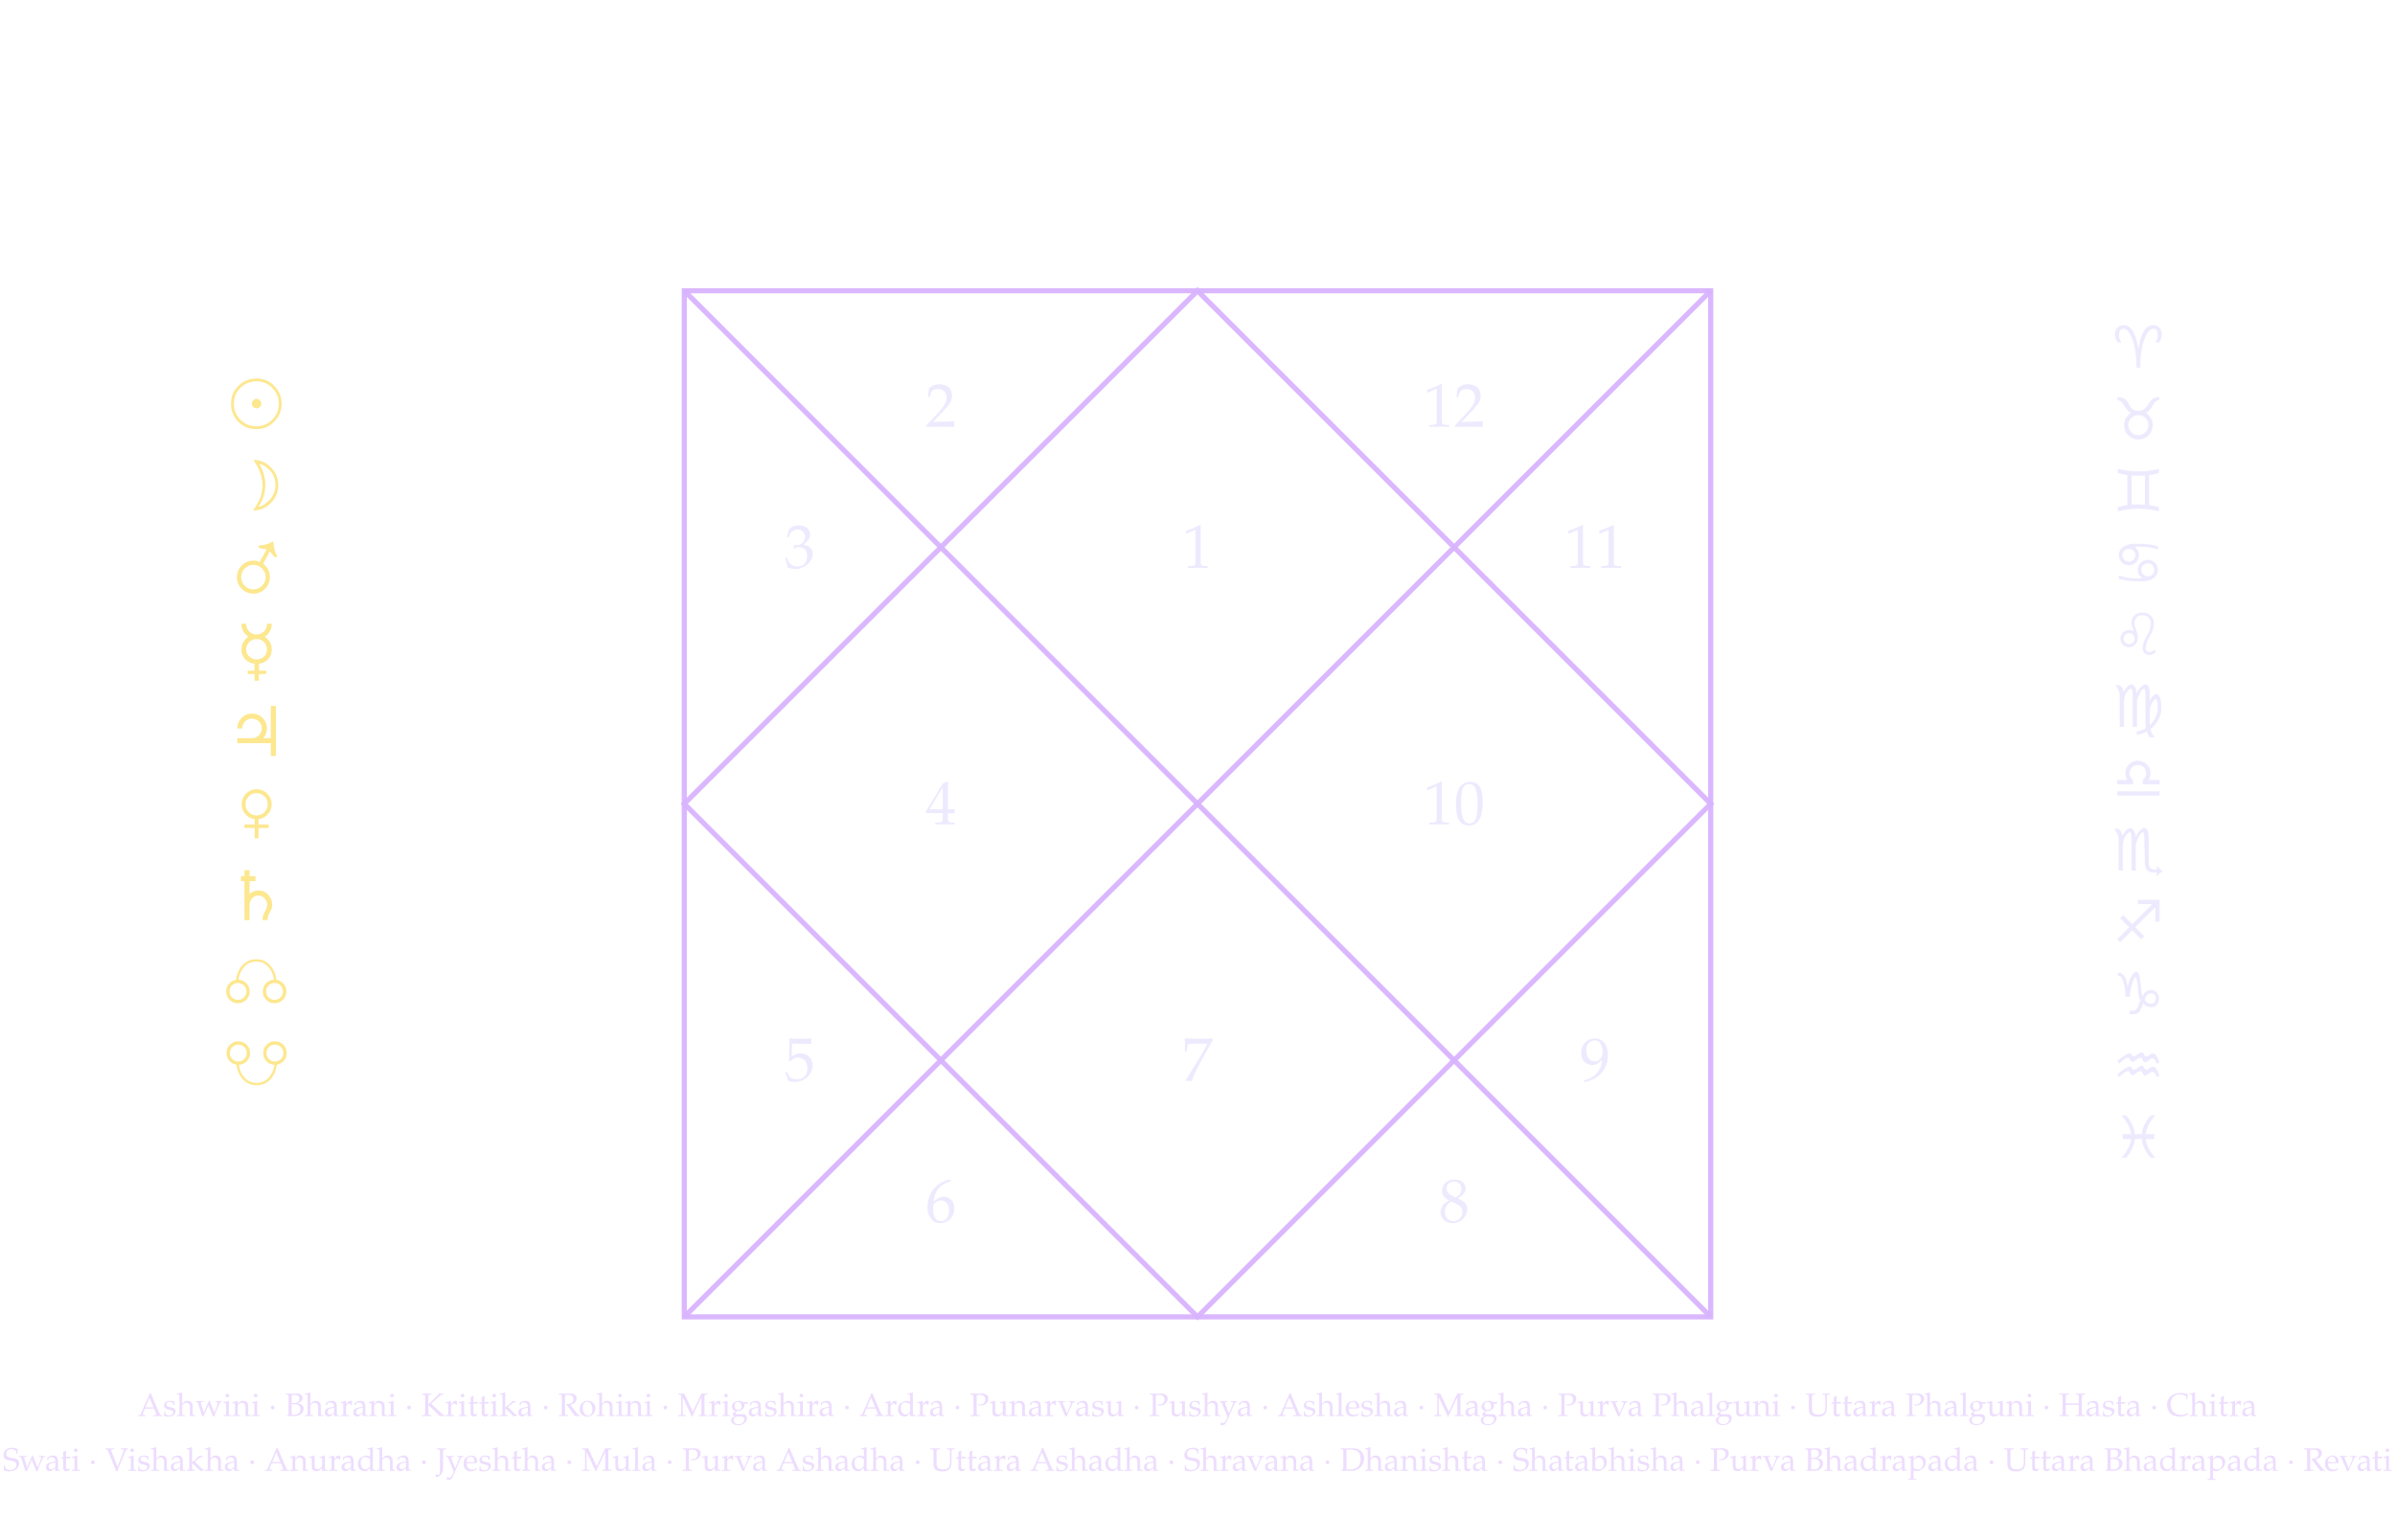
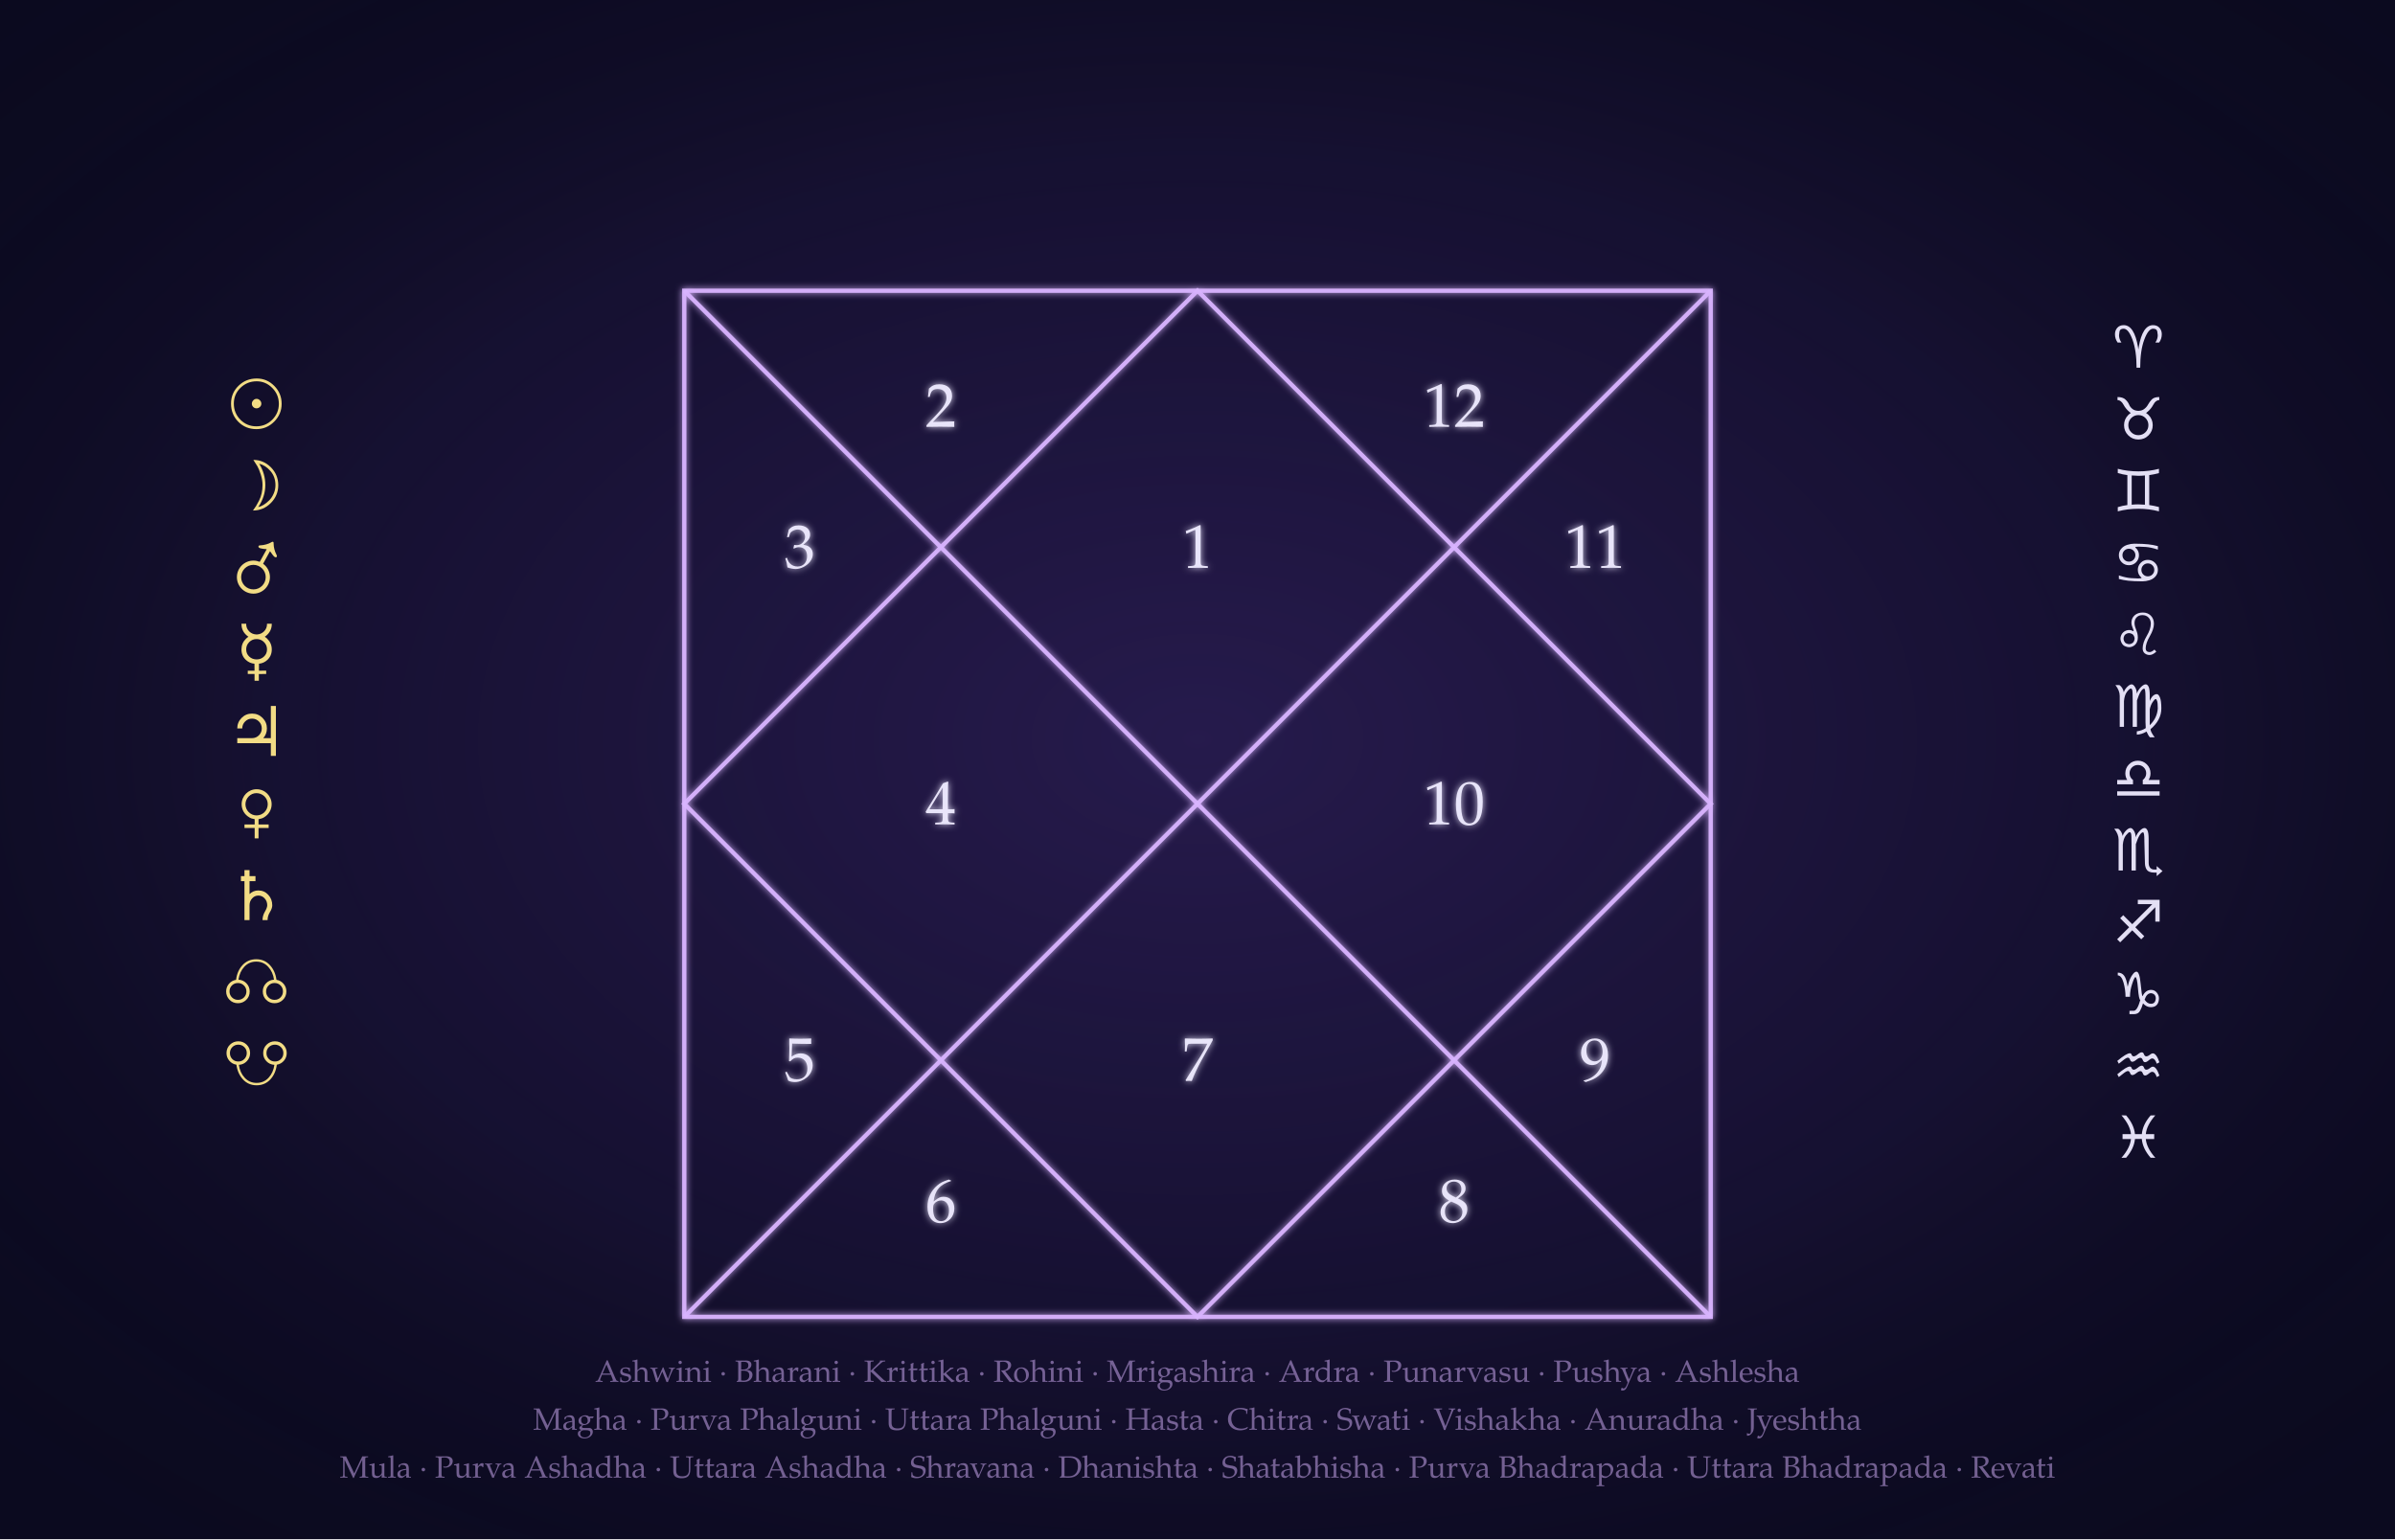
<svg xmlns="http://www.w3.org/2000/svg" viewBox="0 0 1400 900" width="1400" height="900" role="img" aria-label="An empty North Indian house chart">
-   <g stroke="rgba(216,180,254,0.95)" stroke-width="3" fill="none">
-     <rect x="400" y="170" width="600" height="600" />
-     <line x1="400" y1="170" x2="1000" y2="770" />
-     <line x1="1000" y1="170" x2="400" y2="770" />
-     <polygon points="700,170 1000,470 700,770 400,470" />
+   <defs>
+     <radialGradient id="vig" cx="50%" cy="48%" r="70%">
+       <stop offset="0%" stop-color="rgba(88,56,160,0.35)" />
+       <stop offset="55%" stop-color="rgba(88,56,160,0.35)" stop-opacity="0.4" />
+       <stop offset="100%" stop-color="#0b0a1f" stop-opacity="0" />
+     </radialGradient>
+     <filter id="glow" x="-10%" y="-10%" width="120%" height="120%">
+       <feGaussianBlur stdDeviation="2.2" result="b" />
+       <feMerge>
+         <feMergeNode in="b" />
+         <feMergeNode in="SourceGraphic" />
+       </feMerge>
+     </filter>
+   </defs>
+   <rect width="1400" height="900" fill="#0b0a1f" />
+   <rect width="1400" height="900" fill="url(#vig)" />
+   <g filter="url(#glow)">
+     <g stroke="rgba(216,180,254,0.95)" stroke-width="2.5" fill="none">
+       <rect x="400" y="170" width="600" height="600" />
+       <line x1="400" y1="170" x2="1000" y2="770" />
+       <line x1="1000" y1="170" x2="400" y2="770" />
+       <polygon points="700,170 1000,470 700,770 400,470" />
+     </g>
+     <text x="700" y="332" text-anchor="middle" font-size="36" fill="rgba(237,233,254,0.95)" font-family="'Iowan Old Style','Palatino Linotype','Book Antiqua',Georgia,serif">1</text>
+     <text x="550" y="249.5" text-anchor="middle" font-size="36" fill="rgba(237,233,254,0.95)" font-family="'Iowan Old Style','Palatino Linotype','Book Antiqua',Georgia,serif">2</text>
+     <text x="467.5" y="332" text-anchor="middle" font-size="36" fill="rgba(237,233,254,0.95)" font-family="'Iowan Old Style','Palatino Linotype','Book Antiqua',Georgia,serif">3</text>
+     <text x="550" y="482" text-anchor="middle" font-size="36" fill="rgba(237,233,254,0.95)" font-family="'Iowan Old Style','Palatino Linotype','Book Antiqua',Georgia,serif">4</text>
+     <text x="467.5" y="632" text-anchor="middle" font-size="36" fill="rgba(237,233,254,0.95)" font-family="'Iowan Old Style','Palatino Linotype','Book Antiqua',Georgia,serif">5</text>
+     <text x="550" y="714.5" text-anchor="middle" font-size="36" fill="rgba(237,233,254,0.95)" font-family="'Iowan Old Style','Palatino Linotype','Book Antiqua',Georgia,serif">6</text>
+     <text x="700" y="632" text-anchor="middle" font-size="36" fill="rgba(237,233,254,0.95)" font-family="'Iowan Old Style','Palatino Linotype','Book Antiqua',Georgia,serif">7</text>
+     <text x="850" y="714.5" text-anchor="middle" font-size="36" fill="rgba(237,233,254,0.95)" font-family="'Iowan Old Style','Palatino Linotype','Book Antiqua',Georgia,serif">8</text>
+     <text x="932.5" y="632" text-anchor="middle" font-size="36" fill="rgba(237,233,254,0.95)" font-family="'Iowan Old Style','Palatino Linotype','Book Antiqua',Georgia,serif">9</text>
+     <text x="850" y="482" text-anchor="middle" font-size="36" fill="rgba(237,233,254,0.95)" font-family="'Iowan Old Style','Palatino Linotype','Book Antiqua',Georgia,serif">10</text>
+     <text x="932.5" y="332" text-anchor="middle" font-size="36" fill="rgba(237,233,254,0.95)" font-family="'Iowan Old Style','Palatino Linotype','Book Antiqua',Georgia,serif">11</text>
+     <text x="850" y="249.5" text-anchor="middle" font-size="36" fill="rgba(237,233,254,0.95)" font-family="'Iowan Old Style','Palatino Linotype','Book Antiqua',Georgia,serif">12</text>
  </g>
-   <text x="700" y="332" text-anchor="middle" font-size="36" fill="rgba(237,233,254,0.95)" font-family="'Iowan Old Style','Palatino Linotype','Book Antiqua',Georgia,serif">1</text>
-   <text x="550" y="249.5" text-anchor="middle" font-size="36" fill="rgba(237,233,254,0.95)" font-family="'Iowan Old Style','Palatino Linotype','Book Antiqua',Georgia,serif">2</text>
-   <text x="467.5" y="332" text-anchor="middle" font-size="36" fill="rgba(237,233,254,0.95)" font-family="'Iowan Old Style','Palatino Linotype','Book Antiqua',Georgia,serif">3</text>
-   <text x="550" y="482" text-anchor="middle" font-size="36" fill="rgba(237,233,254,0.95)" font-family="'Iowan Old Style','Palatino Linotype','Book Antiqua',Georgia,serif">4</text>
-   <text x="467.5" y="632" text-anchor="middle" font-size="36" fill="rgba(237,233,254,0.95)" font-family="'Iowan Old Style','Palatino Linotype','Book Antiqua',Georgia,serif">5</text>
-   <text x="550" y="714.5" text-anchor="middle" font-size="36" fill="rgba(237,233,254,0.95)" font-family="'Iowan Old Style','Palatino Linotype','Book Antiqua',Georgia,serif">6</text>
-   <text x="700" y="632" text-anchor="middle" font-size="36" fill="rgba(237,233,254,0.95)" font-family="'Iowan Old Style','Palatino Linotype','Book Antiqua',Georgia,serif">7</text>
-   <text x="850" y="714.5" text-anchor="middle" font-size="36" fill="rgba(237,233,254,0.95)" font-family="'Iowan Old Style','Palatino Linotype','Book Antiqua',Georgia,serif">8</text>
-   <text x="932.5" y="632" text-anchor="middle" font-size="36" fill="rgba(237,233,254,0.95)" font-family="'Iowan Old Style','Palatino Linotype','Book Antiqua',Georgia,serif">9</text>
-   <text x="850" y="482" text-anchor="middle" font-size="36" fill="rgba(237,233,254,0.95)" font-family="'Iowan Old Style','Palatino Linotype','Book Antiqua',Georgia,serif">10</text>
-   <text x="932.5" y="332" text-anchor="middle" font-size="36" fill="rgba(237,233,254,0.95)" font-family="'Iowan Old Style','Palatino Linotype','Book Antiqua',Georgia,serif">11</text>
-   <text x="850" y="249.5" text-anchor="middle" font-size="36" fill="rgba(237,233,254,0.95)" font-family="'Iowan Old Style','Palatino Linotype','Book Antiqua',Georgia,serif">12</text>
  <text x="150" y="250" text-anchor="middle" font-size="40" fill="rgba(253,230,138,0.95)" font-family="'Iowan Old Style','Palatino Linotype','Book Antiqua',Georgia,serif">☉</text>
  <text x="150" y="298" text-anchor="middle" font-size="40" fill="rgba(253,230,138,0.95)" font-family="'Iowan Old Style','Palatino Linotype','Book Antiqua',Georgia,serif">☽</text>
  <text x="150" y="346" text-anchor="middle" font-size="40" fill="rgba(253,230,138,0.95)" font-family="'Iowan Old Style','Palatino Linotype','Book Antiqua',Georgia,serif">♂</text>
  <text x="150" y="394" text-anchor="middle" font-size="40" fill="rgba(253,230,138,0.95)" font-family="'Iowan Old Style','Palatino Linotype','Book Antiqua',Georgia,serif">☿</text>
  <text x="150" y="442" text-anchor="middle" font-size="40" fill="rgba(253,230,138,0.95)" font-family="'Iowan Old Style','Palatino Linotype','Book Antiqua',Georgia,serif">♃</text>
  <text x="150" y="490" text-anchor="middle" font-size="40" fill="rgba(253,230,138,0.95)" font-family="'Iowan Old Style','Palatino Linotype','Book Antiqua',Georgia,serif">♀</text>
  <text x="150" y="538" text-anchor="middle" font-size="40" fill="rgba(253,230,138,0.95)" font-family="'Iowan Old Style','Palatino Linotype','Book Antiqua',Georgia,serif">♄</text>
  <text x="150" y="586" text-anchor="middle" font-size="40" fill="rgba(253,230,138,0.95)" font-family="'Iowan Old Style','Palatino Linotype','Book Antiqua',Georgia,serif">☊</text>
  <text x="150" y="634" text-anchor="middle" font-size="40" fill="rgba(253,230,138,0.95)" font-family="'Iowan Old Style','Palatino Linotype','Book Antiqua',Georgia,serif">☋</text>
  <text x="1250" y="215" text-anchor="middle" font-size="34" fill="rgba(237,233,254,0.95)" font-family="'Iowan Old Style','Palatino Linotype','Book Antiqua',Georgia,serif">♈</text>
  <text x="1250" y="257" text-anchor="middle" font-size="34" fill="rgba(237,233,254,0.95)" font-family="'Iowan Old Style','Palatino Linotype','Book Antiqua',Georgia,serif">♉</text>
  <text x="1250" y="299" text-anchor="middle" font-size="34" fill="rgba(237,233,254,0.95)" font-family="'Iowan Old Style','Palatino Linotype','Book Antiqua',Georgia,serif">♊</text>
  <text x="1250" y="341" text-anchor="middle" font-size="34" fill="rgba(237,233,254,0.95)" font-family="'Iowan Old Style','Palatino Linotype','Book Antiqua',Georgia,serif">♋</text>
  <text x="1250" y="383" text-anchor="middle" font-size="34" fill="rgba(237,233,254,0.95)" font-family="'Iowan Old Style','Palatino Linotype','Book Antiqua',Georgia,serif">♌</text>
  <text x="1250" y="425" text-anchor="middle" font-size="34" fill="rgba(237,233,254,0.95)" font-family="'Iowan Old Style','Palatino Linotype','Book Antiqua',Georgia,serif">♍</text>
  <text x="1250" y="467" text-anchor="middle" font-size="34" fill="rgba(237,233,254,0.95)" font-family="'Iowan Old Style','Palatino Linotype','Book Antiqua',Georgia,serif">♎</text>
  <text x="1250" y="509" text-anchor="middle" font-size="34" fill="rgba(237,233,254,0.95)" font-family="'Iowan Old Style','Palatino Linotype','Book Antiqua',Georgia,serif">♏</text>
  <text x="1250" y="551" text-anchor="middle" font-size="34" fill="rgba(237,233,254,0.95)" font-family="'Iowan Old Style','Palatino Linotype','Book Antiqua',Georgia,serif">♐</text>
  <text x="1250" y="593" text-anchor="middle" font-size="34" fill="rgba(237,233,254,0.95)" font-family="'Iowan Old Style','Palatino Linotype','Book Antiqua',Georgia,serif">♑</text>
  <text x="1250" y="635" text-anchor="middle" font-size="34" fill="rgba(237,233,254,0.95)" font-family="'Iowan Old Style','Palatino Linotype','Book Antiqua',Georgia,serif">♒</text>
  <text x="1250" y="677" text-anchor="middle" font-size="34" fill="rgba(237,233,254,0.95)" font-family="'Iowan Old Style','Palatino Linotype','Book Antiqua',Georgia,serif">♓</text>
-   <text x="700" y="828" text-anchor="middle" font-size="19" fill="rgba(216,180,254,0.45)" font-family="'Iowan Old Style','Palatino Linotype','Book Antiqua',Georgia,serif">Ashwini  ·  Bharani  ·  Krittika  ·  Rohini  ·  Mrigashira  ·  Ardra  ·  Punarvasu  ·  Pushya  ·  Ashlesha  ·  Magha  ·  Purva Phalguni  ·  Uttara Phalguni  ·  Hasta  ·  Chitra</text>
-   <text x="700" y="860" text-anchor="middle" font-size="19" fill="rgba(216,180,254,0.45)" font-family="'Iowan Old Style','Palatino Linotype','Book Antiqua',Georgia,serif">Swati  ·  Vishakha  ·  Anuradha  ·  Jyeshtha  ·  Mula  ·  Purva Ashadha  ·  Uttara Ashadha  ·  Shravana  ·  Dhanishta  ·  Shatabhisha  ·  Purva Bhadrapada  ·  Uttara Bhadrapada  ·  Revati</text>
+   <text x="700" y="808" text-anchor="middle" font-size="18" fill="rgba(216,180,254,0.5)" font-family="'Iowan Old Style','Palatino Linotype','Book Antiqua',Georgia,serif">Ashwini  ·  Bharani  ·  Krittika  ·  Rohini  ·  Mrigashira  ·  Ardra  ·  Punarvasu  ·  Pushya  ·  Ashlesha</text>
+   <text x="700" y="836" text-anchor="middle" font-size="18" fill="rgba(216,180,254,0.5)" font-family="'Iowan Old Style','Palatino Linotype','Book Antiqua',Georgia,serif">Magha  ·  Purva Phalguni  ·  Uttara Phalguni  ·  Hasta  ·  Chitra  ·  Swati  ·  Vishakha  ·  Anuradha  ·  Jyeshtha</text>
+   <text x="700" y="864" text-anchor="middle" font-size="18" fill="rgba(216,180,254,0.5)" font-family="'Iowan Old Style','Palatino Linotype','Book Antiqua',Georgia,serif">Mula  ·  Purva Ashadha  ·  Uttara Ashadha  ·  Shravana  ·  Dhanishta  ·  Shatabhisha  ·  Purva Bhadrapada  ·  Uttara Bhadrapada  ·  Revati</text>
</svg>
